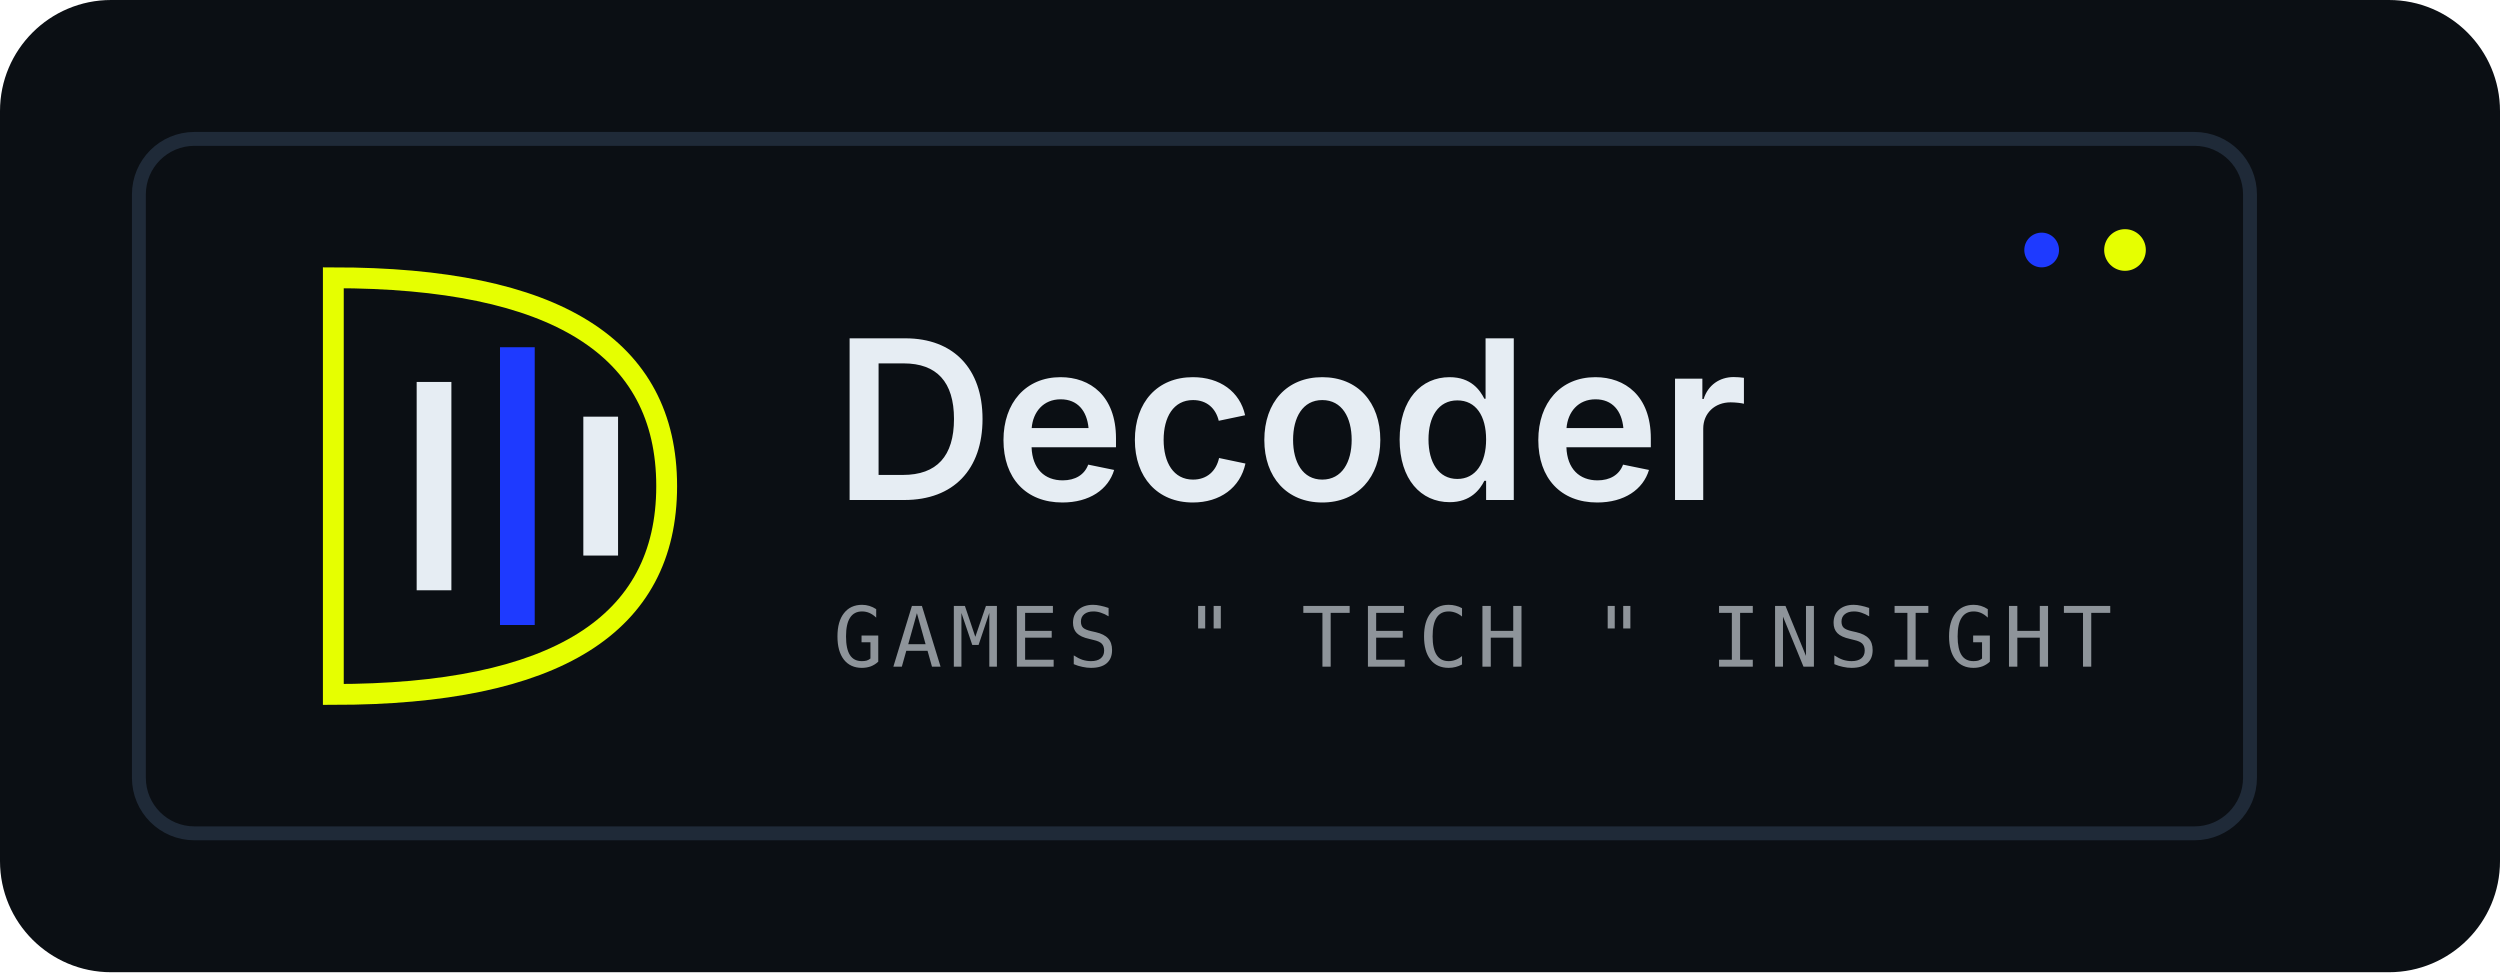
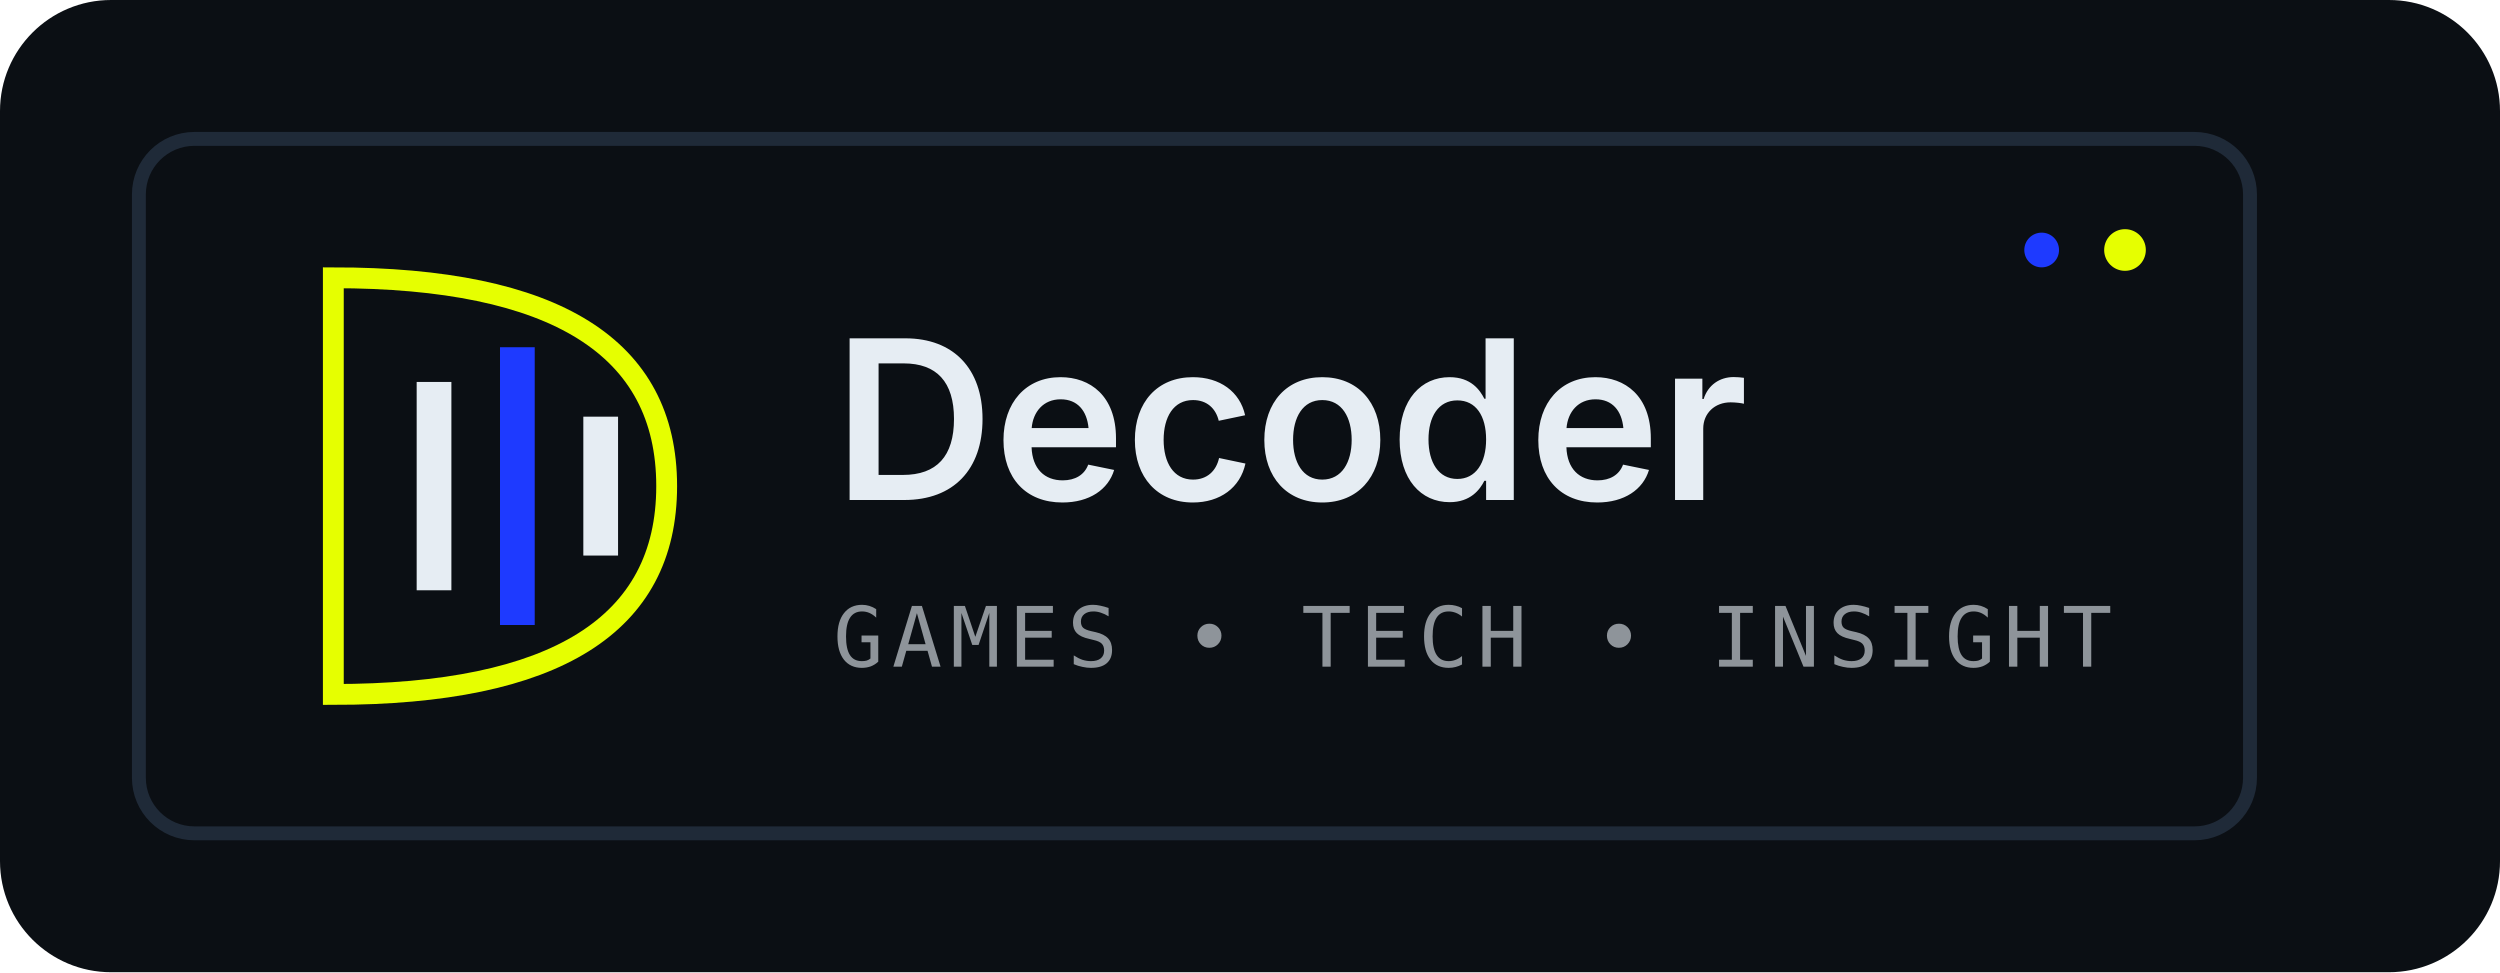
<svg xmlns="http://www.w3.org/2000/svg" width="360" height="140" viewBox="0 0 360 140" fill="none">
  <rect width="360" height="140" rx="16" fill="#0B0F14" />
  <rect x="20" y="20" width="304" height="100" rx="8" stroke="#1F2A38" stroke-width="2" />
  <circle cx="294" cy="36" r="2.5" fill="#1E3AFF" />
  <circle cx="306" cy="36" r="3" fill="#E6FF00" />
  <path d="M48 40 Q96 40 96 70 Q96 100 48 100 L48 40 Z" stroke="#E6FF00" stroke-width="3" fill="none" />
  <rect x="60" y="55" width="5" height="30" fill="#E6EDF3" />
  <rect x="72" y="50" width="5" height="40" fill="#1E3AFF" />
  <rect x="84" y="60" width="5" height="20" fill="#E6EDF3" />
  <text x="120" y="72" fill="#E6EDF3" font-family="Inter, system-ui, sans-serif" font-size="32" font-weight="600">
    Decoder
  </text>
  <text x="120" y="96" fill="#E6EDF3" opacity="0.6" font-family="JetBrains Mono, monospace" font-size="12" letter-spacing="1.2">
-     GAMES " TECH " INSIGHT
+     GAMES • TECH • INSIGHT
  </text>
</svg>
